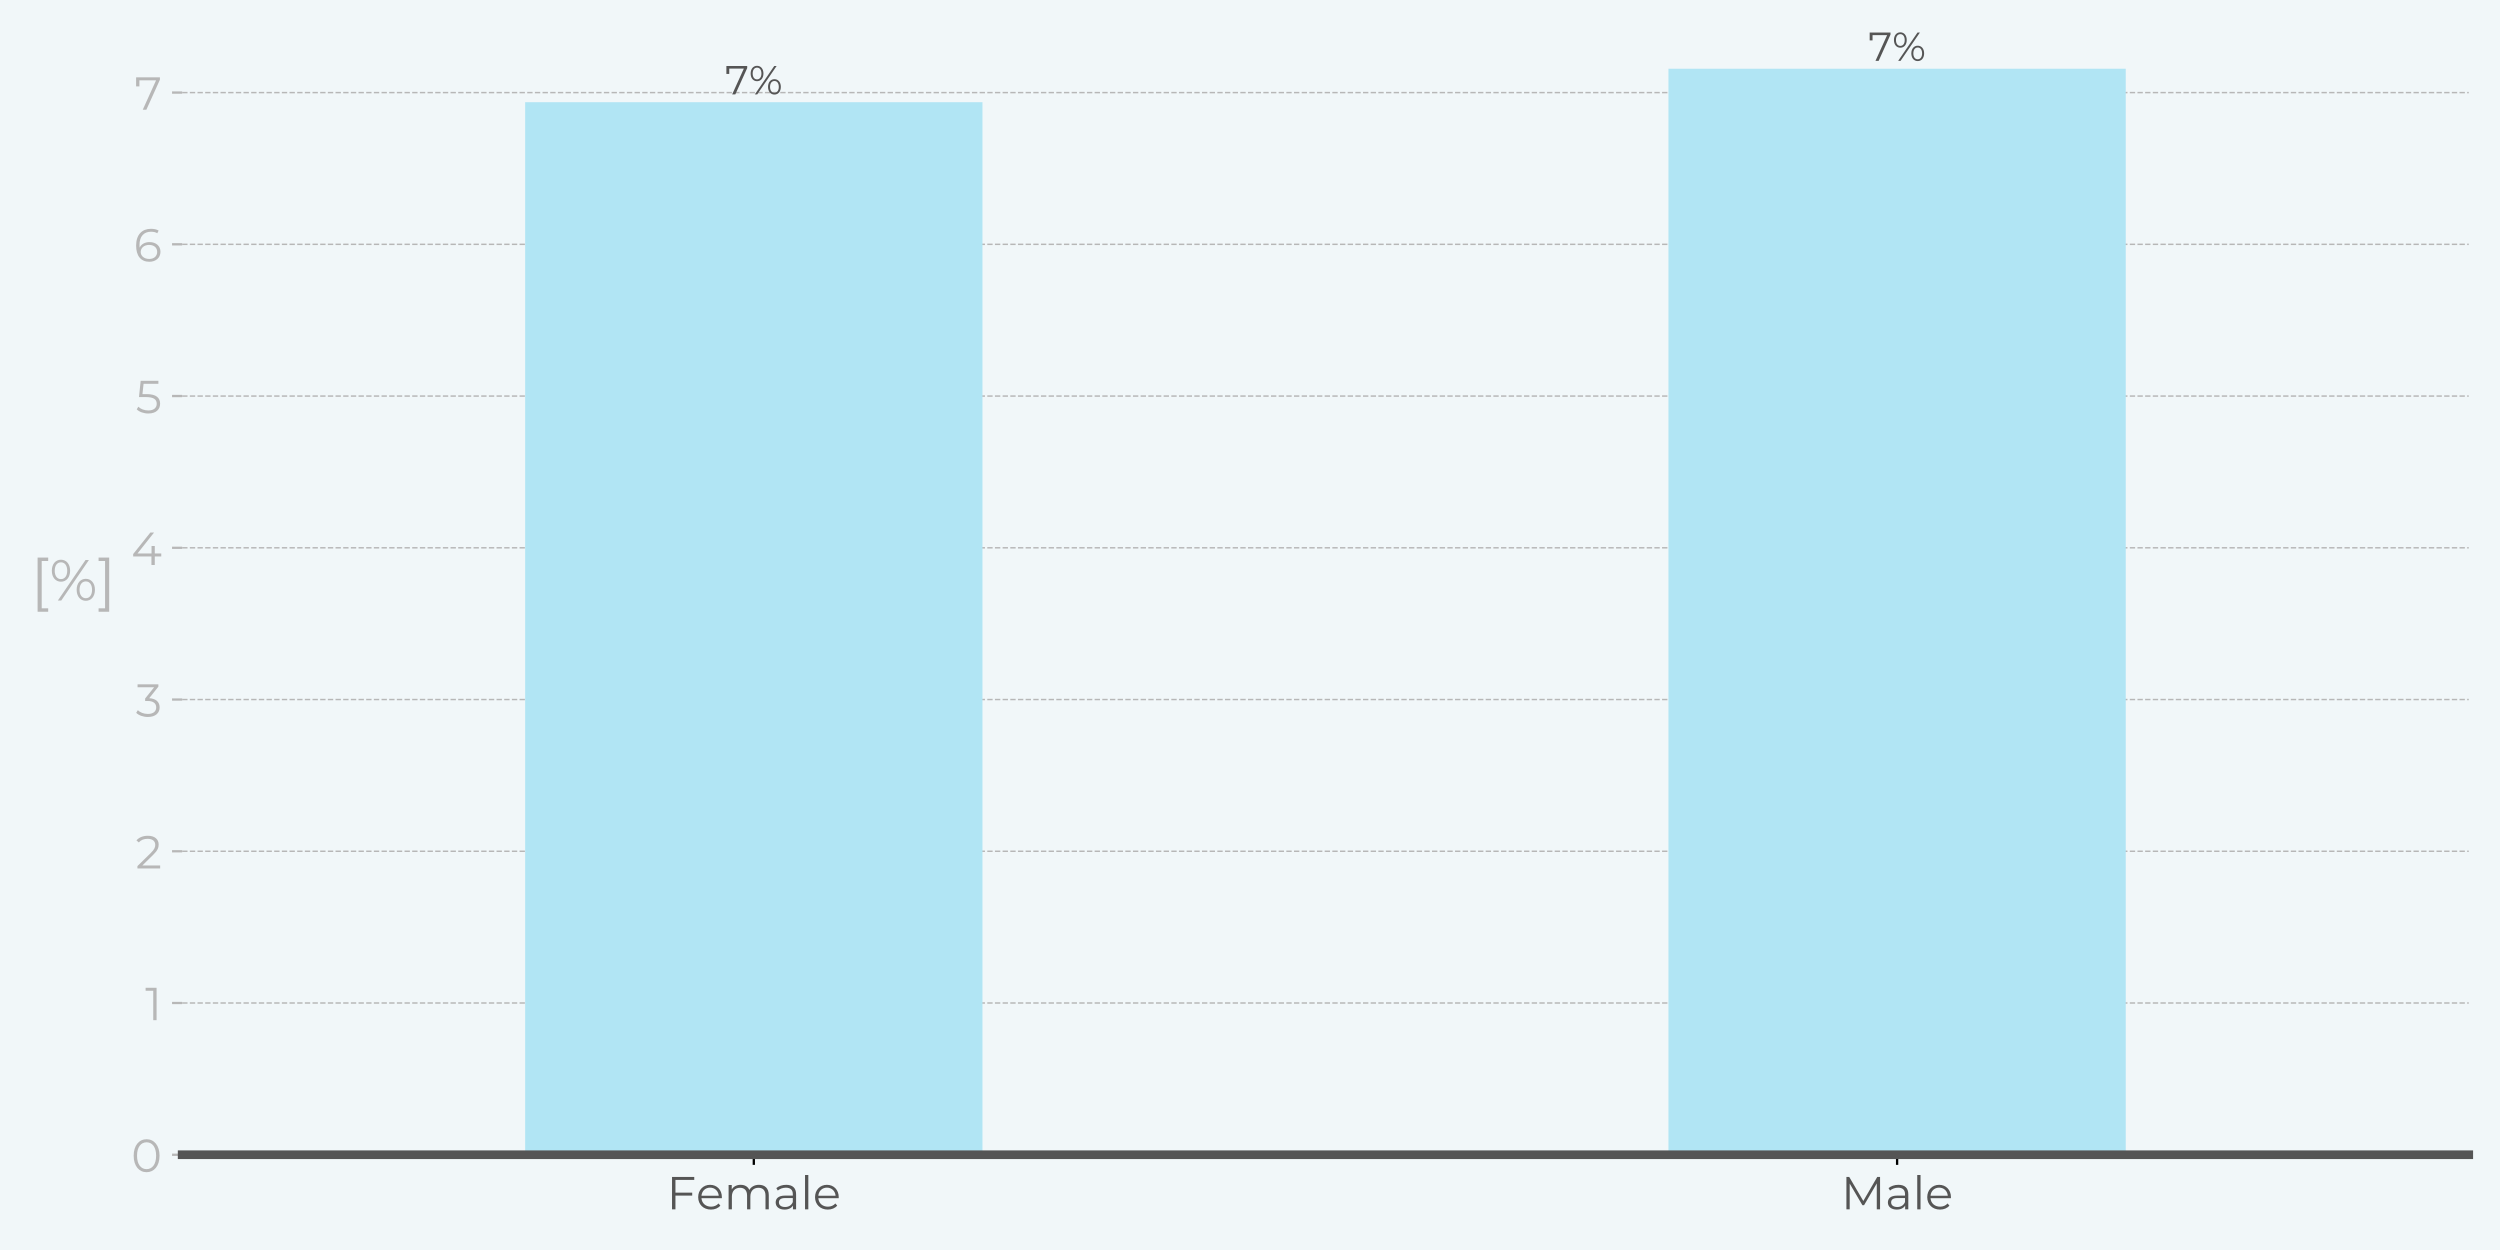
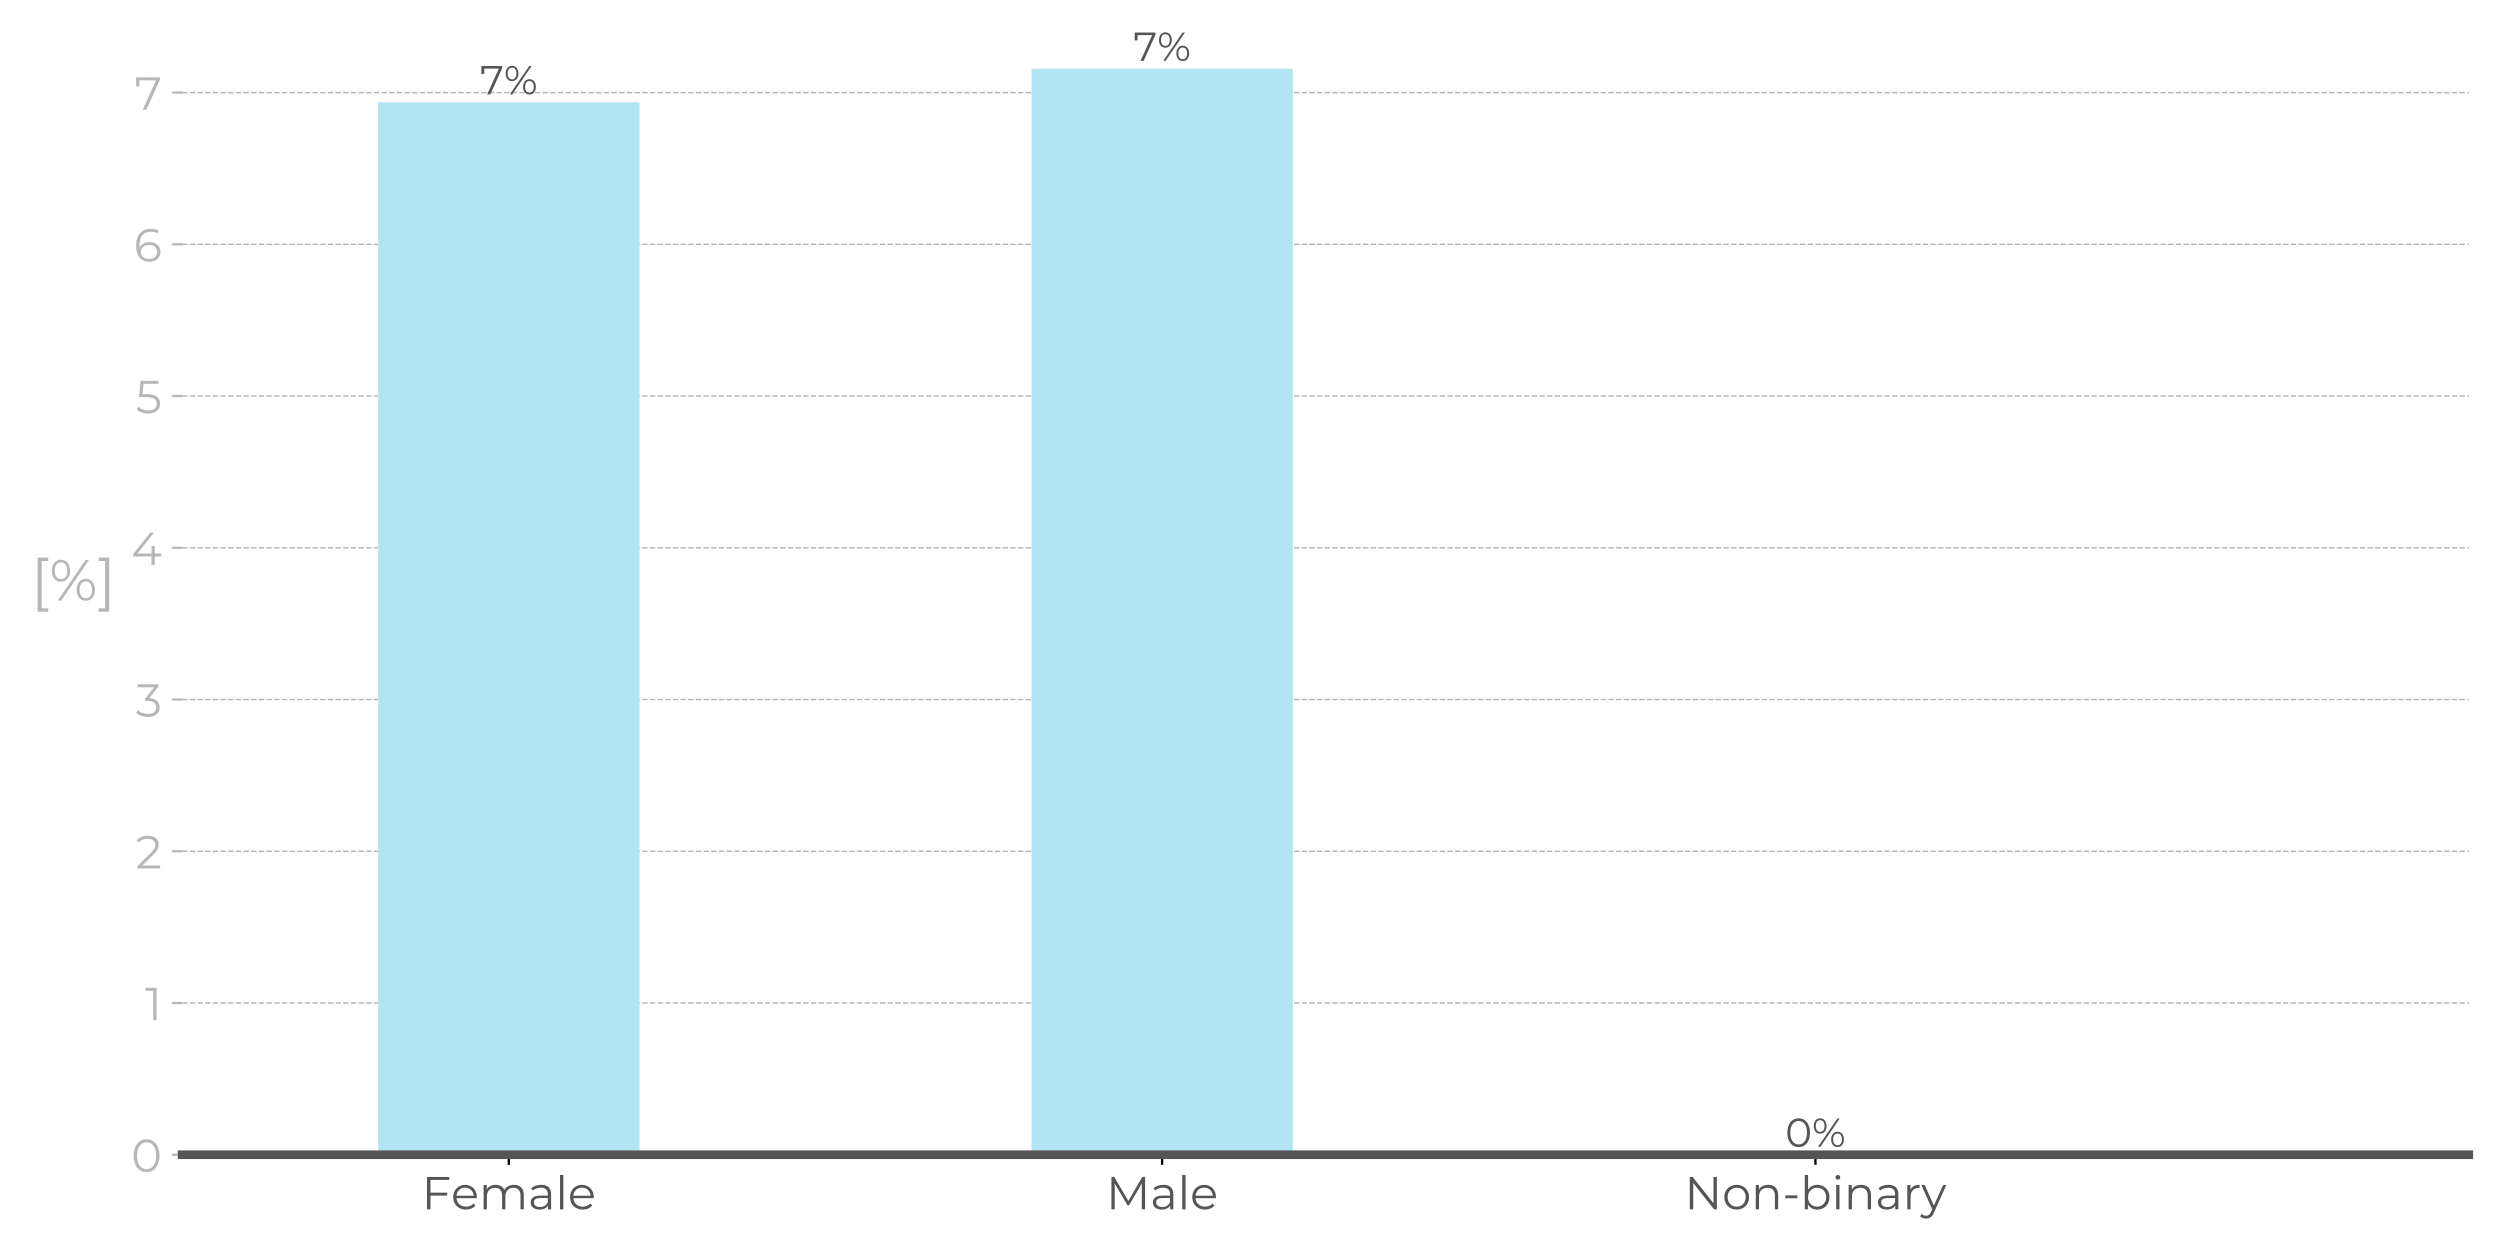
<svg xmlns="http://www.w3.org/2000/svg" xmlns:xlink="http://www.w3.org/1999/xlink" width="864pt" height="432pt" viewBox="0 0 864 432" version="1.1">
  <defs>
    <style type="text/css">*{stroke-linejoin: round; stroke-linecap: butt}</style>
  </defs>
  <g id="figure_1">
    <g id="patch_1">
-       <path d="M 0 432  L 864 432  L 864 0  L 0 0  z " style="fill: #f1f7f9" />
+       <path d="M 0 432  L 864 432  L 864 0  L 0 0  L 0 432  z " style="fill: none" />
    </g>
    <g id="axes_1">
      <g id="patch_2">
-         <path d="M 62.955 399.08  L 853.2 399.08  L 853.2 23.76  L 62.955 23.76  z " style="fill: #f1f7f9" />
+         <path d="M 62.955 399.08  L 853.2 399.08  L 853.2 23.76  L 62.955 23.76  L 62.955 399.08  z " style="fill: none" />
      </g>
      <g id="matplotlib.axis_1">
        <g id="xtick_1">
          <g id="line2d_1">
            <defs>
-               <path id="m4f1d0503ce" d="M 0 0  L 0 3.5  " style="stroke: #000000; stroke-width: 0.8" />
+               <path id="mc63589006d" d="M 0 0  L 0 3.5  " style="stroke: #000000; stroke-width: 0.8" />
            </defs>
            <g>
-               <use xlink:href="#m4f1d0503ce" x="260.516" y="399.08" style="stroke: #000000; stroke-width: 0.8" />
+               <use xlink:href="#mc63589006d" x="175.847" y="399.08" style="stroke: #000000; stroke-width: 0.8" />
            </g>
          </g>
          <g id="text_1">
-             <g style="fill: #555555" transform="translate(230.4275 417.9525)scale(0.16 -0.16)">
+             <g style="fill: #555555" transform="translate(145.7584 417.9525)scale(0.16 -0.16)">
              <defs>
                <path id="Montserrat-Regular-46" d="M 3802 4070  L 3802 4480  L 730 4480  L 730 0  L 1203 0  L 1203 1901  L 3520 1901  L 3520 2310  L 1203 2310  L 1203 4070  L 3802 4070  z " transform="scale(0.015625)" />
                <path id="Montserrat-Regular-65" d="M 3571 1683  C 3571 2694 2886 3392 1939 3392  C 992 3392 294 2682 294 1683  C 294 685 1011 -32 2061 -32  C 2592 -32 3059 160 3360 518  L 3104 813  C 2848 518 2483 371 2074 371  C 1338 371 800 838 749 1542  L 3565 1542  C 3565 1594 3571 1645 3571 1683  z M 1939 3002  C 2598 3002 3078 2541 3136 1882  L 749 1882  C 806 2541 1286 3002 1939 3002  z " transform="scale(0.015625)" />
                <path id="Montserrat-Regular-6d" d="M 4832 3392  C 4224 3392 3744 3117 3501 2682  C 3296 3155 2861 3392 2304 3392  C 1741 3392 1306 3155 1069 2752  L 1069 3366  L 634 3366  L 634 0  L 1088 0  L 1088 1766  C 1088 2534 1530 2982 2214 2982  C 2829 2982 3187 2618 3187 1907  L 3187 0  L 3642 0  L 3642 1766  C 3642 2534 4077 2982 4768 2982  C 5376 2982 5734 2618 5734 1907  L 5734 0  L 6189 0  L 6189 1952  C 6189 2918 5651 3392 4832 3392  z " transform="scale(0.015625)" />
                <path id="Montserrat-Regular-61" d="M 1811 3392  C 1280 3392 781 3226 442 2938  L 646 2598  C 922 2842 1331 2995 1766 2995  C 2394 2995 2720 2682 2720 2106  L 2720 1901  L 1651 1901  C 685 1901 352 1466 352 947  C 352 365 819 -32 1581 -32  C 2138 -32 2534 179 2739 525  L 2739 0  L 3174 0  L 3174 2086  C 3174 2957 2682 3392 1811 3392  z M 1651 326  C 1114 326 800 570 800 960  C 800 1306 1011 1562 1664 1562  L 2720 1562  L 2720 1011  C 2541 570 2163 326 1651 326  z " transform="scale(0.015625)" />
                <path id="Montserrat-Regular-6c" d="M 634 0  L 1088 0  L 1088 4749  L 634 4749  L 634 0  z " transform="scale(0.015625)" />
              </defs>
              <use xlink:href="#Montserrat-Regular-46" />
              <use xlink:href="#Montserrat-Regular-65" x="63.3" />
              <use xlink:href="#Montserrat-Regular-6d" x="123.7" />
              <use xlink:href="#Montserrat-Regular-61" x="229.8" />
              <use xlink:href="#Montserrat-Regular-6c" x="288.8" />
              <use xlink:href="#Montserrat-Regular-65" x="315.7" />
            </g>
          </g>
        </g>
        <g id="xtick_2">
          <g id="line2d_2">
            <g>
-               <use xlink:href="#m4f1d0503ce" x="655.639" y="399.08" style="stroke: #000000; stroke-width: 0.8" />
+               <use xlink:href="#mc63589006d" x="401.631" y="399.08" style="stroke: #000000; stroke-width: 0.8" />
            </g>
          </g>
          <g id="text_2">
-             <g style="fill: #555555" transform="translate(636.2938 417.9525)scale(0.16 -0.16)">
+             <g style="fill: #555555" transform="translate(382.2864 417.9525)scale(0.16 -0.16)">
              <defs>
                <path id="Montserrat-Regular-4d" d="M 4992 4480  L 3066 1158  L 1120 4480  L 730 4480  L 730 0  L 1184 0  L 1184 3565  L 2944 570  L 3168 570  L 4928 3584  L 4928 0  L 5382 0  L 5382 4480  L 4992 4480  z " transform="scale(0.015625)" />
              </defs>
              <use xlink:href="#Montserrat-Regular-4d" />
              <use xlink:href="#Montserrat-Regular-61" x="95.5" />
              <use xlink:href="#Montserrat-Regular-6c" x="154.5" />
              <use xlink:href="#Montserrat-Regular-65" x="181.4" />
            </g>
          </g>
        </g>
+         <g id="xtick_3">
+           <g id="line2d_3">
+             <g>
+               <use xlink:href="#mc63589006d" x="627.416" y="399.08" style="stroke: #000000; stroke-width: 0.8" />
+             </g>
+           </g>
+           <g id="text_3">
+             <g style="fill: #555555" transform="translate(582.167 417.9525)scale(0.16 -0.16)">
+               <defs>
+                 <path id="Montserrat-Regular-4e" d="M 4006 4480  L 4006 845  L 1120 4480  L 730 4480  L 730 0  L 1203 0  L 1203 3635  L 4083 0  L 4474 0  L 4474 4480  L 4006 4480  z " transform="scale(0.015625)" />
+                 <path id="Montserrat-Regular-6f" d="M 2010 -32  C 2995 -32 3718 685 3718 1683  C 3718 2682 2995 3392 2010 3392  C 1024 3392 294 2682 294 1683  C 294 685 1024 -32 2010 -32  z M 2010 371  C 1293 371 755 896 755 1683  C 755 2470 1293 2995 2010 2995  C 2726 2995 3258 2470 3258 1683  C 3258 896 2726 371 2010 371  z " transform="scale(0.015625)" />
+                 <path id="Montserrat-Regular-6e" d="M 2349 3392  C 1766 3392 1312 3155 1069 2746  L 1069 3366  L 634 3366  L 634 0  L 1088 0  L 1088 1766  C 1088 2534 1542 2982 2266 2982  C 2906 2982 3277 2618 3277 1907  L 3277 0  L 3731 0  L 3731 1952  C 3731 2918 3168 3392 2349 3392  z " transform="scale(0.015625)" />
+                 <path id="Montserrat-Regular-2d" d="M 384 1536  L 2061 1536  L 2061 1933  L 384 1933  L 384 1536  z " transform="scale(0.015625)" />
+                 <path id="Montserrat-Regular-62" d="M 2368 3392  C 1830 3392 1370 3162 1088 2726  L 1088 4749  L 634 4749  L 634 0  L 1069 0  L 1069 666  C 1344 211 1811 -32 2368 -32  C 3328 -32 4045 666 4045 1683  C 4045 2701 3328 3392 2368 3392  z M 2336 371  C 1619 371 1082 896 1082 1683  C 1082 2470 1619 2995 2336 2995  C 3046 2995 3590 2470 3590 1683  C 3590 896 3046 371 2336 371  z " transform="scale(0.015625)" />
+                 <path id="Montserrat-Regular-69" d="M 864 4102  C 1056 4102 1197 4250 1197 4435  C 1197 4608 1050 4749 864 4749  C 678 4749 531 4602 531 4429  C 531 4250 678 4102 864 4102  z M 634 0  L 1088 0  L 1088 3366  L 634 3366  L 634 0  z " transform="scale(0.015625)" />
+                 <path id="Montserrat-Regular-72" d="M 1069 2707  L 1069 3366  L 634 3366  L 634 0  L 1088 0  L 1088 1715  C 1088 2509 1517 2957 2221 2957  C 2253 2957 2291 2950 2330 2950  L 2330 3392  C 1709 3392 1280 3155 1069 2707  z " transform="scale(0.015625)" />
+                 <path id="Montserrat-Regular-79" d="M 3014 3366  L 1747 506  L 480 3366  L 6 3366  L 1510 6  L 1363 -320  C 1171 -742 966 -883 666 -883  C 422 -883 218 -794 51 -627  L -160 -966  C 45 -1171 346 -1274 659 -1274  C 1139 -1274 1498 -1062 1779 -403  L 3462 3366  L 3014 3366  z " transform="scale(0.015625)" />
+               </defs>
+               <use xlink:href="#Montserrat-Regular-4e" />
+               <use xlink:href="#Montserrat-Regular-6f" x="81.3" />
+               <use xlink:href="#Montserrat-Regular-6e" x="144" />
+               <use xlink:href="#Montserrat-Regular-2d" x="211.7" />
+               <use xlink:href="#Montserrat-Regular-62" x="249.9" />
+               <use xlink:href="#Montserrat-Regular-69" x="317.7" />
+               <use xlink:href="#Montserrat-Regular-6e" x="344.6" />
+               <use xlink:href="#Montserrat-Regular-61" x="412.3" />
+               <use xlink:href="#Montserrat-Regular-72" x="471.3" />
+               <use xlink:href="#Montserrat-Regular-79" x="511.4" />
+             </g>
+           </g>
+         </g>
      </g>
      <g id="matplotlib.axis_2">
        <g id="ytick_1">
-           <g id="line2d_3">
-             <path d="M 62.955 399.08  L 853.2 399.08  " clip-path="url(#p1e40e21822)" style="fill: none; stroke-dasharray: 1.85,0.8; stroke-dashoffset: 0; stroke: #b7b7b7; stroke-width: 0.5" />
-           </g>
          <g id="line2d_4">
+             <path d="M 62.955 399.08  L 853.2 399.08  " clip-path="url(#p10333c3112)" style="fill: none; stroke-dasharray: 1.85,0.8; stroke-dashoffset: 0; stroke: #b7b7b7; stroke-width: 0.5" />
+           </g>
+           <g id="line2d_5">
            <defs>
-               <path id="m8285b94c40" d="M 0 0  L -3.5 0  " style="stroke: #b7b7b7; stroke-width: 0.8" />
+               <path id="m6148fd08ec" d="M 0 0  L -3.5 0  " style="stroke: #b7b7b7; stroke-width: 0.8" />
            </defs>
            <g>
-               <use xlink:href="#m8285b94c40" x="62.955" y="399.08" style="fill: #b7b7b7; stroke: #b7b7b7; stroke-width: 0.8" />
-             </g>
-           </g>
-           <g id="text_3">
+               <use xlink:href="#m6148fd08ec" x="62.955" y="399.08" style="fill: #b7b7b7; stroke: #b7b7b7; stroke-width: 0.8" />
+             </g>
+           </g>
+           <g id="text_4">
            <g style="fill: #b7b7b7" transform="translate(45.3625 405.0163)scale(0.16 -0.16)">
              <defs>
                <path id="Montserrat-Regular-30" d="M 2118 -38  C 3155 -38 3910 813 3910 2240  C 3910 3667 3155 4518 2118 4518  C 1082 4518 333 3667 333 2240  C 333 813 1082 -38 2118 -38  z M 2118 384  C 1338 384 800 1043 800 2240  C 800 3437 1338 4096 2118 4096  C 2899 4096 3437 3437 3437 2240  C 3437 1043 2899 384 2118 384  z " transform="scale(0.015625)" />
              </defs>
              <use xlink:href="#Montserrat-Regular-30" />
            </g>
          </g>
        </g>
        <g id="ytick_2">
-           <g id="line2d_5">
-             <path d="M 62.955 346.639  L 853.2 346.639  " clip-path="url(#p1e40e21822)" style="fill: none; stroke-dasharray: 1.85,0.8; stroke-dashoffset: 0; stroke: #b7b7b7; stroke-width: 0.5" />
-           </g>
          <g id="line2d_6">
-             <g>
-               <use xlink:href="#m8285b94c40" x="62.955" y="346.639" style="fill: #b7b7b7; stroke: #b7b7b7; stroke-width: 0.8" />
-             </g>
-           </g>
-           <g id="text_4">
+             <path d="M 62.955 346.639  L 853.2 346.639  " clip-path="url(#p10333c3112)" style="fill: none; stroke-dasharray: 1.85,0.8; stroke-dashoffset: 0; stroke: #b7b7b7; stroke-width: 0.5" />
+           </g>
+           <g id="line2d_7">
+             <g>
+               <use xlink:href="#m6148fd08ec" x="62.955" y="346.639" style="fill: #b7b7b7; stroke: #b7b7b7; stroke-width: 0.8" />
+             </g>
+           </g>
+           <g id="text_5">
            <g style="fill: #b7b7b7" transform="translate(50.18 352.5757)scale(0.16 -0.16)">
              <defs>
                <path id="Montserrat-Regular-31" d="M 58 4480  L 58 4070  L 1114 4070  L 1114 0  L 1574 0  L 1574 4480  L 58 4480  z " transform="scale(0.015625)" />
              </defs>
              <use xlink:href="#Montserrat-Regular-31" />
            </g>
          </g>
        </g>
        <g id="ytick_3">
-           <g id="line2d_7">
-             <path d="M 62.955 294.199  L 853.2 294.199  " clip-path="url(#p1e40e21822)" style="fill: none; stroke-dasharray: 1.85,0.8; stroke-dashoffset: 0; stroke: #b7b7b7; stroke-width: 0.5" />
-           </g>
          <g id="line2d_8">
-             <g>
-               <use xlink:href="#m8285b94c40" x="62.955" y="294.199" style="fill: #b7b7b7; stroke: #b7b7b7; stroke-width: 0.8" />
-             </g>
-           </g>
-           <g id="text_5">
+             <path d="M 62.955 294.199  L 853.2 294.199  " clip-path="url(#p10333c3112)" style="fill: none; stroke-dasharray: 1.85,0.8; stroke-dashoffset: 0; stroke: #b7b7b7; stroke-width: 0.5" />
+           </g>
+           <g id="line2d_9">
+             <g>
+               <use xlink:href="#m6148fd08ec" x="62.955" y="294.199" style="fill: #b7b7b7; stroke: #b7b7b7; stroke-width: 0.8" />
+             </g>
+           </g>
+           <g id="text_6">
            <g style="fill: #b7b7b7" transform="translate(46.8675 300.1352)scale(0.16 -0.16)">
              <defs>
                <path id="Montserrat-Regular-32" d="M 928 410  L 2451 1907  C 3053 2496 3187 2880 3187 3309  C 3187 4058 2611 4518 1702 4518  C 1018 4518 461 4288 115 3878  L 442 3597  C 736 3936 1139 4096 1664 4096  C 2349 4096 2714 3776 2714 3258  C 2714 2950 2618 2650 2112 2150  L 250 326  L 250 0  L 3392 0  L 3392 410  L 928 410  z " transform="scale(0.015625)" />
              </defs>
              <use xlink:href="#Montserrat-Regular-32" />
            </g>
          </g>
        </g>
        <g id="ytick_4">
-           <g id="line2d_9">
-             <path d="M 62.955 241.758  L 853.2 241.758  " clip-path="url(#p1e40e21822)" style="fill: none; stroke-dasharray: 1.85,0.8; stroke-dashoffset: 0; stroke: #b7b7b7; stroke-width: 0.5" />
-           </g>
          <g id="line2d_10">
-             <g>
-               <use xlink:href="#m8285b94c40" x="62.955" y="241.758" style="fill: #b7b7b7; stroke: #b7b7b7; stroke-width: 0.8" />
-             </g>
-           </g>
-           <g id="text_6">
+             <path d="M 62.955 241.758  L 853.2 241.758  " clip-path="url(#p10333c3112)" style="fill: none; stroke-dasharray: 1.85,0.8; stroke-dashoffset: 0; stroke: #b7b7b7; stroke-width: 0.5" />
+           </g>
+           <g id="line2d_11">
+             <g>
+               <use xlink:href="#m6148fd08ec" x="62.955" y="241.758" style="fill: #b7b7b7; stroke: #b7b7b7; stroke-width: 0.8" />
+             </g>
+           </g>
+           <g id="text_7">
            <g style="fill: #b7b7b7" transform="translate(46.93 247.6946)scale(0.16 -0.16)">
              <defs>
                <path id="Montserrat-Regular-33" d="M 1856 2560  L 3123 4154  L 3123 4480  L 243 4480  L 243 4070  L 2534 4070  L 1293 2515  L 1293 2176  L 1613 2176  C 2445 2176 2822 1824 2822 1286  C 2822 730 2413 384 1670 384  C 1088 384 570 602 282 902  L 58 538  C 403 186 1024 -38 1670 -38  C 2752 -38 3296 538 3296 1286  C 3296 2003 2816 2509 1856 2560  z " transform="scale(0.015625)" />
              </defs>
              <use xlink:href="#Montserrat-Regular-33" />
            </g>
          </g>
        </g>
        <g id="ytick_5">
-           <g id="line2d_11">
-             <path d="M 62.955 189.318  L 853.2 189.318  " clip-path="url(#p1e40e21822)" style="fill: none; stroke-dasharray: 1.85,0.8; stroke-dashoffset: 0; stroke: #b7b7b7; stroke-width: 0.5" />
-           </g>
          <g id="line2d_12">
-             <g>
-               <use xlink:href="#m8285b94c40" x="62.955" y="189.318" style="fill: #b7b7b7; stroke: #b7b7b7; stroke-width: 0.8" />
-             </g>
-           </g>
-           <g id="text_7">
+             <path d="M 62.955 189.318  L 853.2 189.318  " clip-path="url(#p10333c3112)" style="fill: none; stroke-dasharray: 1.85,0.8; stroke-dashoffset: 0; stroke: #b7b7b7; stroke-width: 0.5" />
+           </g>
+           <g id="line2d_13">
+             <g>
+               <use xlink:href="#m6148fd08ec" x="62.955" y="189.318" style="fill: #b7b7b7; stroke: #b7b7b7; stroke-width: 0.8" />
+             </g>
+           </g>
+           <g id="text_8">
            <g style="fill: #b7b7b7" transform="translate(45.38 195.2541)scale(0.16 -0.16)">
              <defs>
                <path id="Montserrat-Regular-34" d="M 4141 1587  L 3245 1587  L 3245 2624  L 2797 2624  L 2797 1587  L 851 1587  L 3142 4480  L 2630 4480  L 256 1510  L 256 1178  L 2784 1178  L 2784 0  L 3245 0  L 3245 1178  L 4141 1178  L 4141 1587  z " transform="scale(0.015625)" />
              </defs>
              <use xlink:href="#Montserrat-Regular-34" />
            </g>
          </g>
        </g>
        <g id="ytick_6">
-           <g id="line2d_13">
-             <path d="M 62.955 136.877  L 853.2 136.877  " clip-path="url(#p1e40e21822)" style="fill: none; stroke-dasharray: 1.85,0.8; stroke-dashoffset: 0; stroke: #b7b7b7; stroke-width: 0.5" />
-           </g>
          <g id="line2d_14">
-             <g>
-               <use xlink:href="#m8285b94c40" x="62.955" y="136.877" style="fill: #b7b7b7; stroke: #b7b7b7; stroke-width: 0.8" />
-             </g>
-           </g>
-           <g id="text_8">
+             <path d="M 62.955 136.877  L 853.2 136.877  " clip-path="url(#p10333c3112)" style="fill: none; stroke-dasharray: 1.85,0.8; stroke-dashoffset: 0; stroke: #b7b7b7; stroke-width: 0.5" />
+           </g>
+           <g id="line2d_15">
+             <g>
+               <use xlink:href="#m6148fd08ec" x="62.955" y="136.877" style="fill: #b7b7b7; stroke: #b7b7b7; stroke-width: 0.8" />
+             </g>
+           </g>
+           <g id="text_9">
            <g style="fill: #b7b7b7" transform="translate(46.9 142.8135)scale(0.16 -0.16)">
              <defs>
                <path id="Montserrat-Regular-35" d="M 1510 2643  L 934 2643  L 1088 4070  L 3136 4070  L 3136 4480  L 685 4480  L 454 2234  L 1408 2234  C 2547 2234 2906 1875 2906 1299  C 2906 755 2502 384 1741 384  C 1165 384 653 602 365 902  L 141 538  C 486 186 1101 -38 1747 -38  C 2842 -38 3373 557 3373 1318  C 3373 2112 2861 2643 1510 2643  z " transform="scale(0.015625)" />
              </defs>
              <use xlink:href="#Montserrat-Regular-35" />
            </g>
          </g>
        </g>
        <g id="ytick_7">
-           <g id="line2d_15">
-             <path d="M 62.955 84.437  L 853.2 84.437  " clip-path="url(#p1e40e21822)" style="fill: none; stroke-dasharray: 1.85,0.8; stroke-dashoffset: 0; stroke: #b7b7b7; stroke-width: 0.5" />
-           </g>
          <g id="line2d_16">
-             <g>
-               <use xlink:href="#m8285b94c40" x="62.955" y="84.437" style="fill: #b7b7b7; stroke: #b7b7b7; stroke-width: 0.8" />
-             </g>
-           </g>
-           <g id="text_9">
+             <path d="M 62.955 84.437  L 853.2 84.437  " clip-path="url(#p10333c3112)" style="fill: none; stroke-dasharray: 1.85,0.8; stroke-dashoffset: 0; stroke: #b7b7b7; stroke-width: 0.5" />
+           </g>
+           <g id="line2d_17">
+             <g>
+               <use xlink:href="#m6148fd08ec" x="62.955" y="84.437" style="fill: #b7b7b7; stroke: #b7b7b7; stroke-width: 0.8" />
+             </g>
+           </g>
+           <g id="text_10">
            <g style="fill: #b7b7b7" transform="translate(46.21 90.37298)scale(0.16 -0.16)">
              <defs>
                <path id="Montserrat-Regular-36" d="M 2189 2682  C 1568 2682 1043 2406 819 1914  C 806 2048 800 2176 800 2278  C 800 3494 1421 4115 2387 4115  C 2720 4115 3027 4058 3258 3904  L 3443 4275  C 3162 4448 2784 4518 2381 4518  C 1165 4518 333 3725 333 2202  C 333 787 979 -38 2170 -38  C 3040 -38 3699 499 3699 1338  C 3699 2157 3078 2682 2189 2682  z M 2150 352  C 1376 352 966 819 966 1312  C 966 1869 1434 2291 2118 2291  C 2810 2291 3245 1914 3245 1325  C 3245 730 2797 352 2150 352  z " transform="scale(0.015625)" />
              </defs>
              <use xlink:href="#Montserrat-Regular-36" />
            </g>
          </g>
        </g>
        <g id="ytick_8">
-           <g id="line2d_17">
-             <path d="M 62.955 31.996  L 853.2 31.996  " clip-path="url(#p1e40e21822)" style="fill: none; stroke-dasharray: 1.85,0.8; stroke-dashoffset: 0; stroke: #b7b7b7; stroke-width: 0.5" />
-           </g>
          <g id="line2d_18">
-             <g>
-               <use xlink:href="#m8285b94c40" x="62.955" y="31.996" style="fill: #b7b7b7; stroke: #b7b7b7; stroke-width: 0.8" />
-             </g>
-           </g>
-           <g id="text_10">
+             <path d="M 62.955 31.996  L 853.2 31.996  " clip-path="url(#p10333c3112)" style="fill: none; stroke-dasharray: 1.85,0.8; stroke-dashoffset: 0; stroke: #b7b7b7; stroke-width: 0.5" />
+           </g>
+           <g id="line2d_19">
+             <g>
+               <use xlink:href="#m6148fd08ec" x="62.955" y="31.996" style="fill: #b7b7b7; stroke: #b7b7b7; stroke-width: 0.8" />
+             </g>
+           </g>
+           <g id="text_11">
            <g style="fill: #b7b7b7" transform="translate(46.53 37.93244)scale(0.16 -0.16)">
              <defs>
                <path id="Montserrat-Regular-37" d="M 205 4480  L 205 3232  L 659 3232  L 659 4070  L 2963 4070  L 1120 0  L 1619 0  L 3494 4154  L 3494 4480  L 205 4480  z " transform="scale(0.015625)" />
              </defs>
              <use xlink:href="#Montserrat-Regular-37" />
            </g>
          </g>
        </g>
-         <g id="text_11">
+         <g id="text_12">
          <g style="fill: #b7b7b7" transform="translate(10.7125 207.5387)scale(0.2 -0.2)">
            <defs>
              <path id="Montserrat-Regular-5b" d="M 730 -1242  L 1901 -1242  L 1901 -864  L 1184 -864  L 1184 4371  L 1901 4371  L 1901 4749  L 730 4749  L 730 -1242  z " transform="scale(0.015625)" />
              <path id="Montserrat-Regular-25" d="M 1280 2080  C 1875 2080 2291 2560 2291 3296  C 2291 4032 1875 4512 1280 4512  C 678 4512 269 4026 269 3296  C 269 2566 678 2080 1280 2080  z M 934 0  L 1312 0  L 4371 4480  L 3994 4480  L 934 0  z M 1280 2368  C 858 2368 589 2720 589 3296  C 589 3872 858 4224 1280 4224  C 1696 4224 1971 3878 1971 3296  C 1971 2714 1696 2368 1280 2368  z M 4026 -32  C 4627 -32 5037 454 5037 1184  C 5037 1914 4627 2400 4026 2400  C 3430 2400 3014 1914 3014 1184  C 3014 454 3430 -32 4026 -32  z M 4026 256  C 3610 256 3334 602 3334 1184  C 3334 1766 3610 2112 4026 2112  C 4448 2112 4717 1760 4717 1184  C 4717 608 4448 256 4026 256  z " transform="scale(0.015625)" />
              <path id="Montserrat-Regular-5d" d="M 1306 -1242  L 1306 4749  L 134 4749  L 134 4371  L 851 4371  L 851 -864  L 134 -864  L 134 -1242  L 1306 -1242  z " transform="scale(0.015625)" />
            </defs>
            <use xlink:href="#Montserrat-Regular-5b" />
            <use xlink:href="#Montserrat-Regular-25" x="31.8" />
            <use xlink:href="#Montserrat-Regular-5d" x="114.7" />
          </g>
        </g>
      </g>
      <g id="patch_3">
-         <path d="M 181.492 399.08  L 339.541 399.08  L 339.541 35.331  L 181.492 35.331  z " clip-path="url(#p1e40e21822)" style="fill: #b1e5f4" />
+         <path d="M 130.69 399.08  L 221.004 399.08  L 221.004 35.331  L 130.69 35.331  z " clip-path="url(#p10333c3112)" style="fill: #b1e5f4" />
      </g>
      <g id="patch_4">
-         <path d="M 576.614 399.08  L 734.663 399.08  L 734.663 23.76  L 576.614 23.76  z " clip-path="url(#p1e40e21822)" style="fill: #b1e5f4" />
-       </g>
-       <g id="text_12">
-         <g style="fill: #555555" transform="translate(250.5894 32.61368)scale(0.14 -0.14)">
+         <path d="M 356.475 399.08  L 446.788 399.08  L 446.788 23.76  L 356.475 23.76  z " clip-path="url(#p10333c3112)" style="fill: #b1e5f4" />
+       </g>
+       <g id="patch_5">
+         <path d="M 582.259 399.08  L 672.573 399.08  L 672.573 399.08  L 582.259 399.08  z " clip-path="url(#p10333c3112)" style="fill: #b1e5f4" />
+       </g>
+       <g id="text_13">
+         <g style="fill: #555555" transform="translate(165.9203 32.61368)scale(0.14 -0.14)">
          <use xlink:href="#Montserrat-Regular-37" />
          <use xlink:href="#Montserrat-Regular-25" x="58.9" />
        </g>
      </g>
-       <g id="text_13">
-         <g style="fill: #555555" transform="translate(645.7119 21.04312)scale(0.14 -0.14)">
+       <g id="text_14">
+         <g style="fill: #555555" transform="translate(391.7046 21.04312)scale(0.14 -0.14)">
          <use xlink:href="#Montserrat-Regular-37" />
          <use xlink:href="#Montserrat-Regular-25" x="58.9" />
        </g>
      </g>
-       <g id="line2d_19">
+       <g id="text_15">
+         <g style="fill: #555555" transform="translate(616.9781 396.3631)scale(0.14 -0.14)">
+           <use xlink:href="#Montserrat-Regular-30" />
+           <use xlink:href="#Montserrat-Regular-25" x="66.2" />
+         </g>
+       </g>
+       <g id="line2d_20">
        <path d="M 62.955 399.08  L 853.2 399.08  " style="fill: none; stroke: #555555; stroke-width: 3; stroke-linecap: square" />
      </g>
    </g>
  </g>
  <defs>
-     <clipPath id="p1e40e21822">
+     <clipPath id="p10333c3112">
      <rect x="62.955" y="23.76" width="790.245" height="375.32" />
    </clipPath>
  </defs>
</svg>
